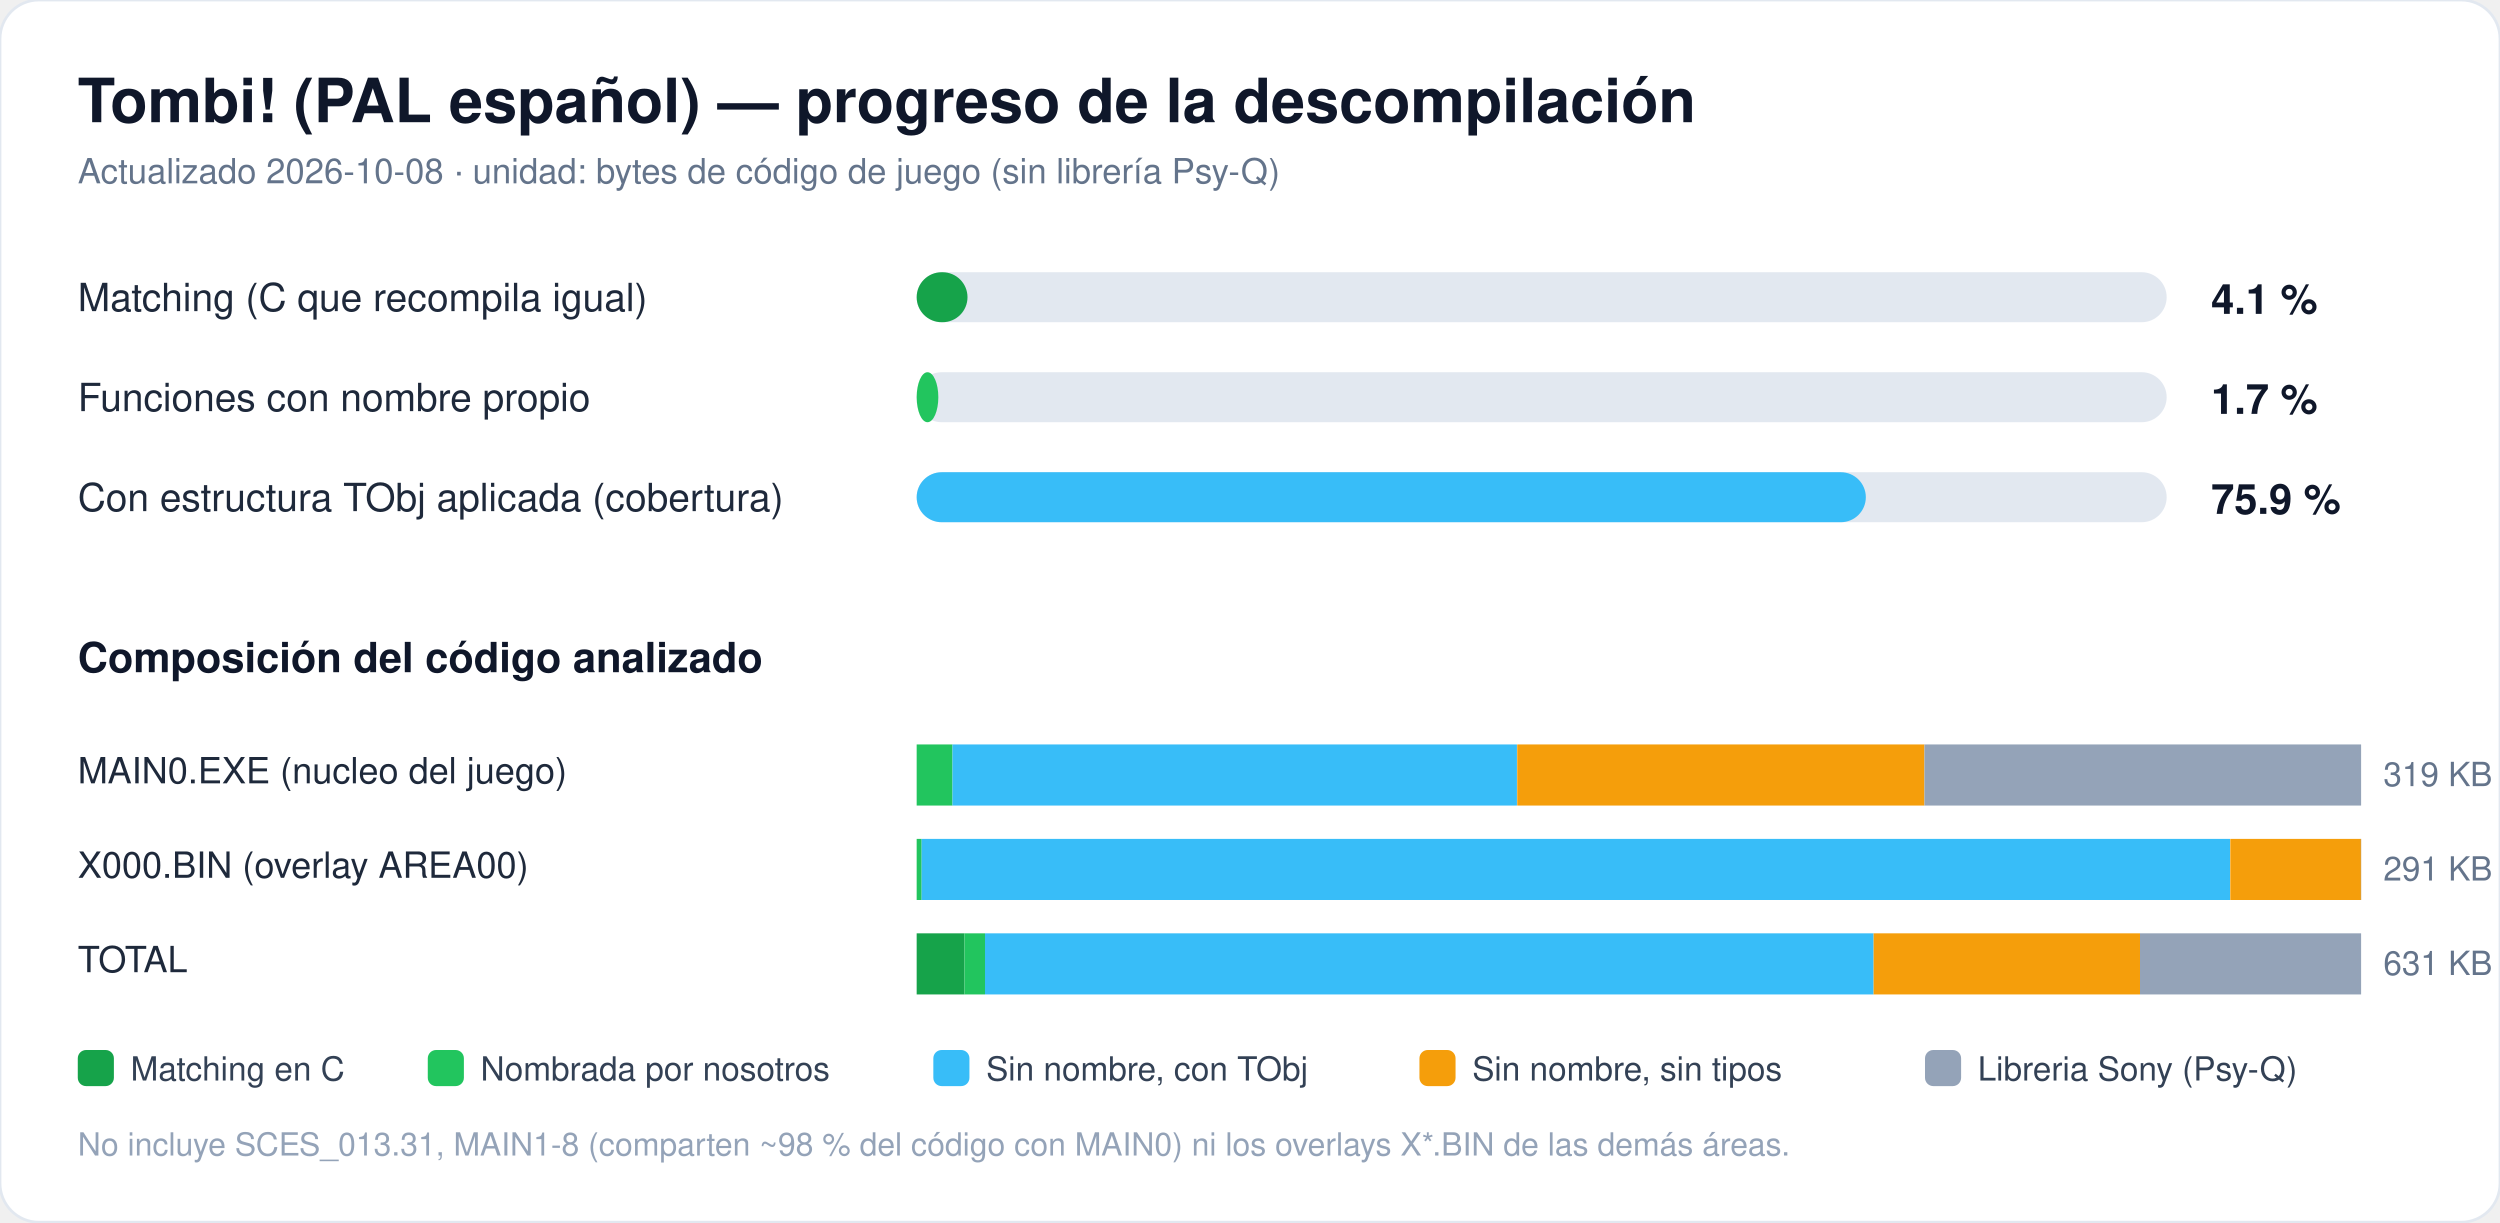
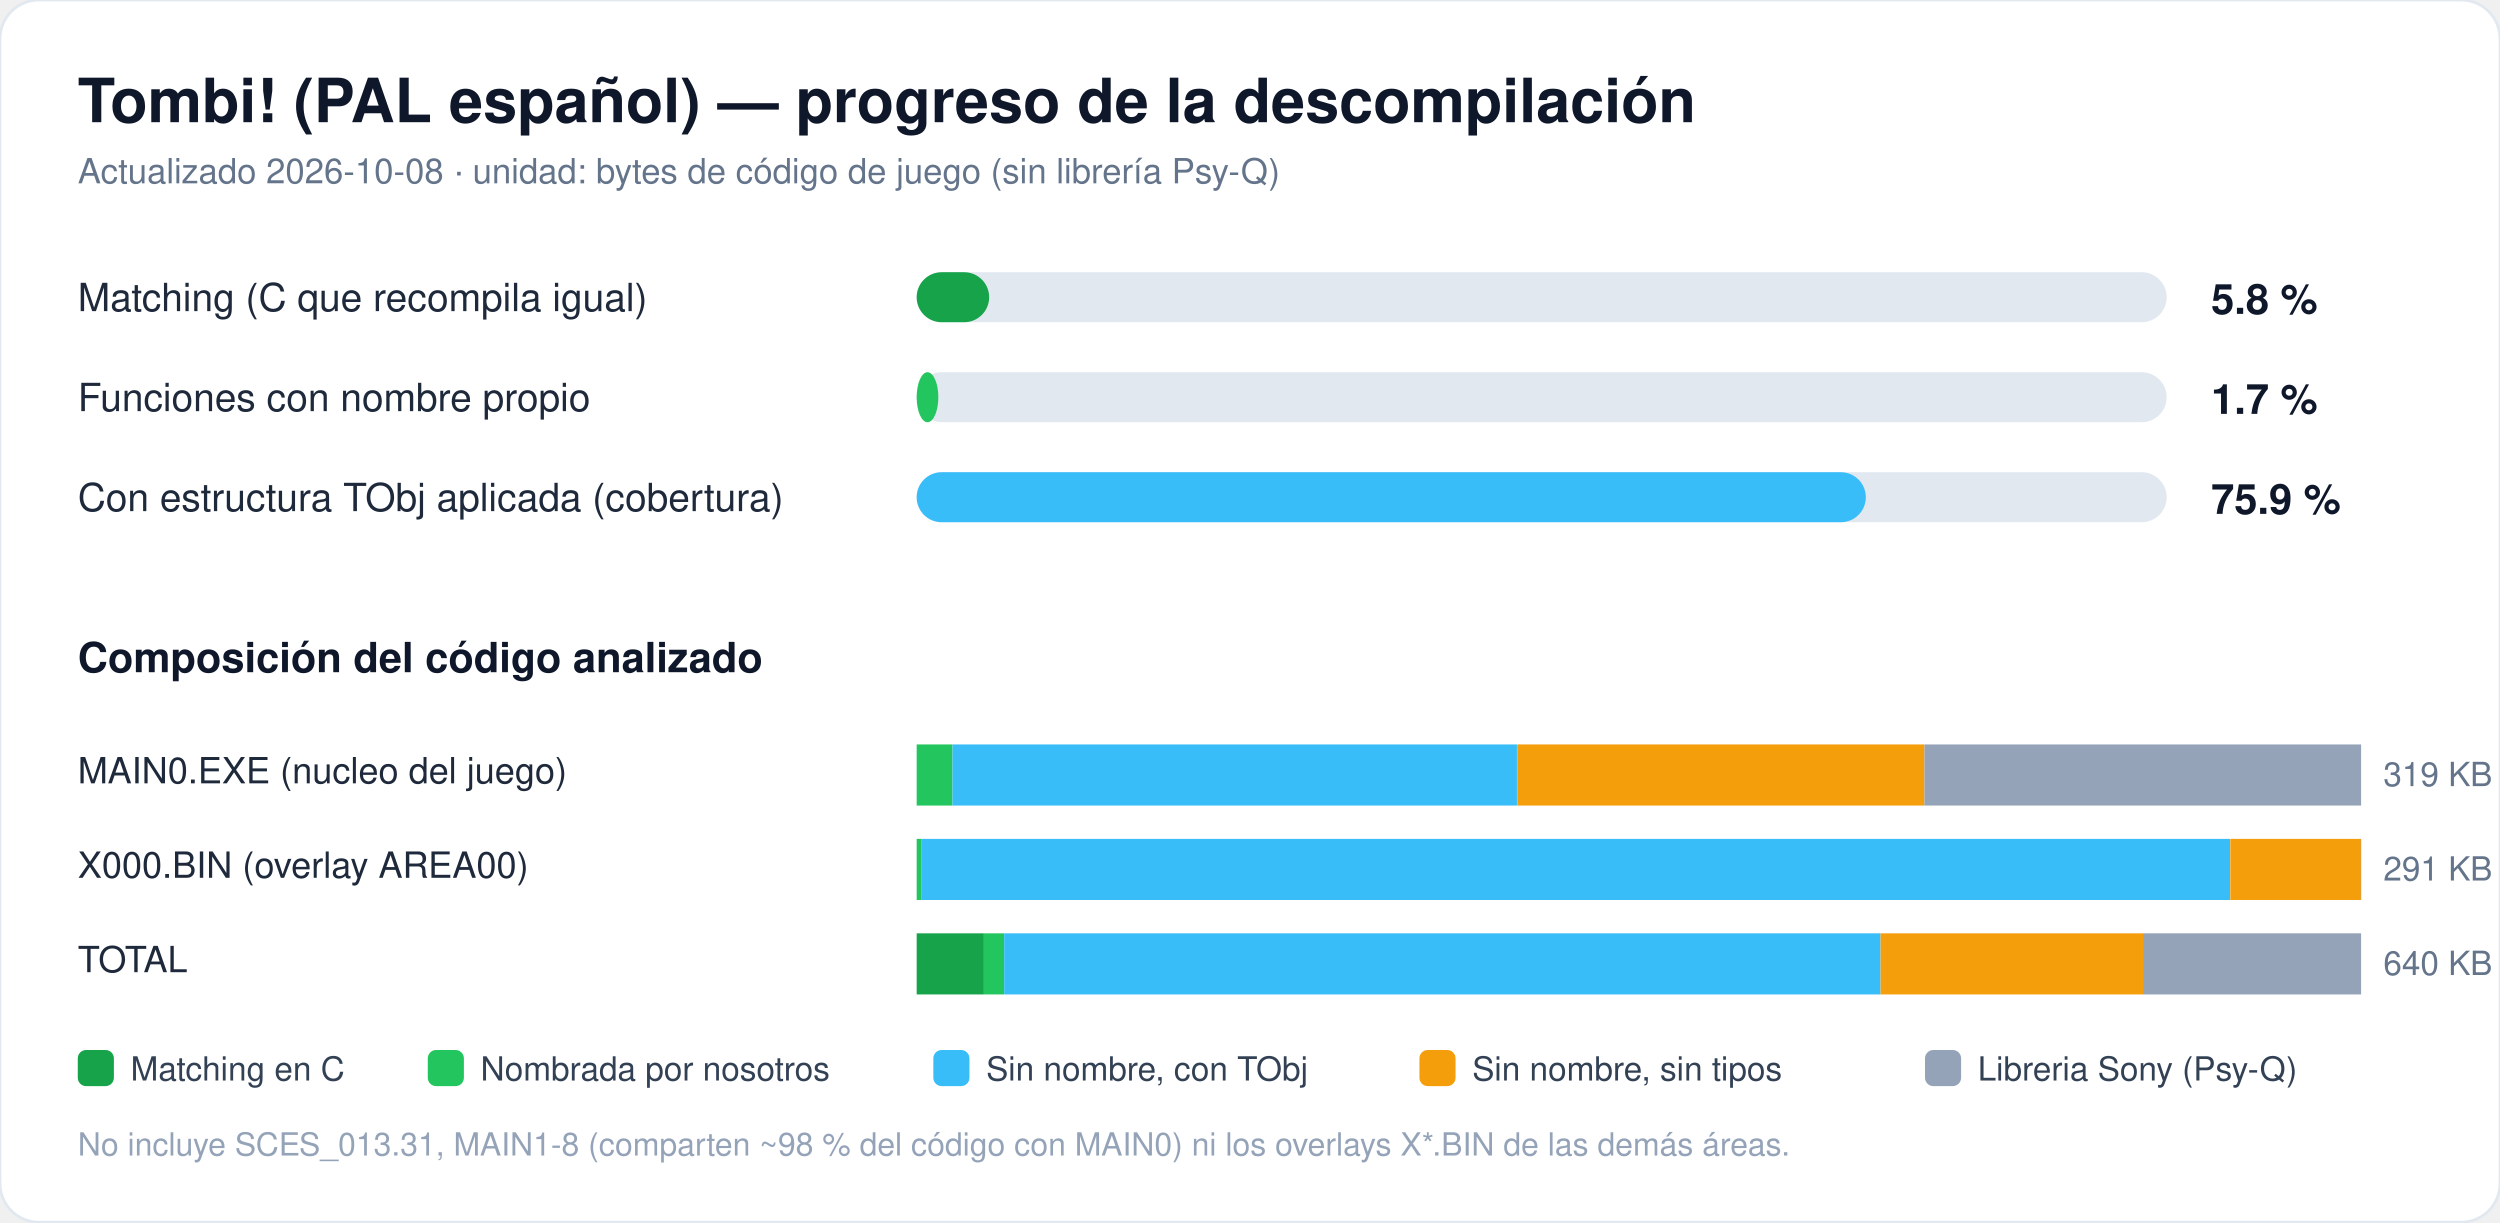
<svg xmlns="http://www.w3.org/2000/svg" width="900" height="440" viewBox="0 0 900 440" role="img" aria-label="Progreso de la descompilacion">
  <rect width="900" height="440" rx="14" fill="#ffffff" stroke="#e2e8f0" />
  <text x="28" y="44" font-family="Segoe UI,Helvetica,Arial,sans-serif" font-size="22" font-weight="700" fill="#0f172a">Tombi! (PAL español) — progreso de la descompilación</text>
  <text x="28" y="66" font-family="Segoe UI,Helvetica,Arial,sans-serif" font-size="12.5" fill="#64748b">Actualizado 2026-10-08 · unidad: bytes de código de juego (sin librería Psy-Q)</text>
  <text x="28" y="112" font-family="Segoe UI,Helvetica,Arial,sans-serif" font-size="14" fill="#1e293b">Matching (C que recompila igual)</text>
  <rect x="330" y="98" width="450" height="18" rx="9" fill="#e2e8f0" />
-   <rect x="330" y="98" width="18.3" height="18" rx="9" fill="#16a34a" />
-   <text x="796" y="113" font-family="Segoe UI,Helvetica,Arial,sans-serif" font-size="15" font-weight="700" fill="#0f172a">4.1 %</text>
+   <rect x="330" y="98" width="26.1" height="18" rx="9" fill="#16a34a" />
+   <text x="796" y="113" font-family="Segoe UI,Helvetica,Arial,sans-serif" font-size="15" font-weight="700" fill="#0f172a">5.8 %</text>
  <text x="28" y="148" font-family="Segoe UI,Helvetica,Arial,sans-serif" font-size="14" fill="#1e293b">Funciones con nombre propio</text>
  <rect x="330" y="134" width="450" height="18" rx="9" fill="#e2e8f0" />
  <rect x="330" y="134" width="7.8" height="18" rx="9" fill="#22c55e" />
  <text x="796" y="149" font-family="Segoe UI,Helvetica,Arial,sans-serif" font-size="15" font-weight="700" fill="#0f172a">1.7 %</text>
  <text x="28" y="184" font-family="Segoe UI,Helvetica,Arial,sans-serif" font-size="14" fill="#1e293b">Con estructura TObj aplicada (cobertura)</text>
  <rect x="330" y="170" width="450" height="18" rx="9" fill="#e2e8f0" />
  <rect x="330" y="170" width="341.7" height="18" rx="9" fill="#38bdf8" />
  <text x="796" y="185" font-family="Segoe UI,Helvetica,Arial,sans-serif" font-size="15" font-weight="700" fill="#0f172a">75.9 %</text>
  <text x="28" y="242" font-family="Segoe UI,Helvetica,Arial,sans-serif" font-size="15" font-weight="700" fill="#0f172a">Composición del código analizado</text>
  <text x="28" y="282" font-family="Segoe UI,Helvetica,Arial,sans-serif" font-size="13" fill="#1e293b">MAIN0.EXE (nucleo del juego)</text>
  <rect x="330.0" y="268" width="12.9" height="22" fill="#22c55e" />
  <rect x="342.9" y="268" width="203.2" height="22" fill="#38bdf8" />
  <rect x="546.2" y="268" width="146.6" height="22" fill="#f59e0b" />
  <rect x="692.8" y="268" width="157.2" height="22" fill="#94a3b8" />
  <text x="858" y="283" font-family="Segoe UI,Helvetica,Arial,sans-serif" font-size="12" fill="#64748b" text-anchor="start">319 KB</text>
  <text x="28" y="316" font-family="Segoe UI,Helvetica,Arial,sans-serif" font-size="13" fill="#1e293b">X000.BIN (overlay AREA00)</text>
  <rect x="330.0" y="302" width="1.8" height="22" fill="#22c55e" />
  <rect x="331.8" y="302" width="471.0" height="22" fill="#38bdf8" />
  <rect x="802.9" y="302" width="47.1" height="22" fill="#f59e0b" />
  <rect x="849.9" y="302" width="0.1" height="22" fill="#94a3b8" />
  <text x="858" y="317" font-family="Segoe UI,Helvetica,Arial,sans-serif" font-size="12" fill="#64748b" text-anchor="start">291 KB</text>
  <text x="28" y="350" font-family="Segoe UI,Helvetica,Arial,sans-serif" font-size="13" fill="#1e293b">TOTAL</text>
-   <rect x="330.0" y="336" width="17.2" height="22" fill="#16a34a" />
-   <rect x="347.2" y="336" width="7.4" height="22" fill="#22c55e" />
-   <rect x="354.6" y="336" width="319.9" height="22" fill="#38bdf8" />
-   <rect x="674.5" y="336" width="95.9" height="22" fill="#f59e0b" />
-   <rect x="770.4" y="336" width="79.6" height="22" fill="#94a3b8" />
-   <text x="858" y="351" font-family="Segoe UI,Helvetica,Arial,sans-serif" font-size="12" fill="#64748b" text-anchor="start">631 KB</text>
+   <rect x="330.0" y="336" width="24.2" height="22" fill="#16a34a" />
+   <rect x="354.2" y="336" width="7.3" height="22" fill="#22c55e" />
+   <rect x="361.5" y="336" width="315.5" height="22" fill="#38bdf8" />
+   <rect x="677.0" y="336" width="94.6" height="22" fill="#f59e0b" />
+   <rect x="771.5" y="336" width="78.5" height="22" fill="#94a3b8" />
+   <text x="858" y="351" font-family="Segoe UI,Helvetica,Arial,sans-serif" font-size="12" fill="#64748b" text-anchor="start">640 KB</text>
  <rect x="28" y="378" width="13" height="13" rx="3" fill="#16a34a" />
  <text x="47" y="389" font-family="Segoe UI,Helvetica,Arial,sans-serif" font-size="12" fill="#334155">Matching en C</text>
  <rect x="154" y="378" width="13" height="13" rx="3" fill="#22c55e" />
  <text x="173" y="389" font-family="Segoe UI,Helvetica,Arial,sans-serif" font-size="12" fill="#334155">Nombrada por nosotros</text>
  <rect x="336" y="378" width="13" height="13" rx="3" fill="#38bdf8" />
  <text x="355" y="389" font-family="Segoe UI,Helvetica,Arial,sans-serif" font-size="12" fill="#334155">Sin nombre, con TObj</text>
  <rect x="511" y="378" width="13" height="13" rx="3" fill="#f59e0b" />
  <text x="530" y="389" font-family="Segoe UI,Helvetica,Arial,sans-serif" font-size="12" fill="#334155">Sin nombre, sin tipos</text>
  <rect x="693" y="378" width="13" height="13" rx="3" fill="#94a3b8" />
  <text x="712" y="389" font-family="Segoe UI,Helvetica,Arial,sans-serif" font-size="12" fill="#334155">Libreria Sony (Psy-Q)</text>
  <text x="28" y="416" font-family="Segoe UI,Helvetica,Arial,sans-serif" font-size="11.5" fill="#94a3b8">No incluye SCES_013.31, MAIN1-8 (comparten ~98 % del código con MAIN0) ni los overlays X*.BIN de las demás áreas.</text>
</svg>
